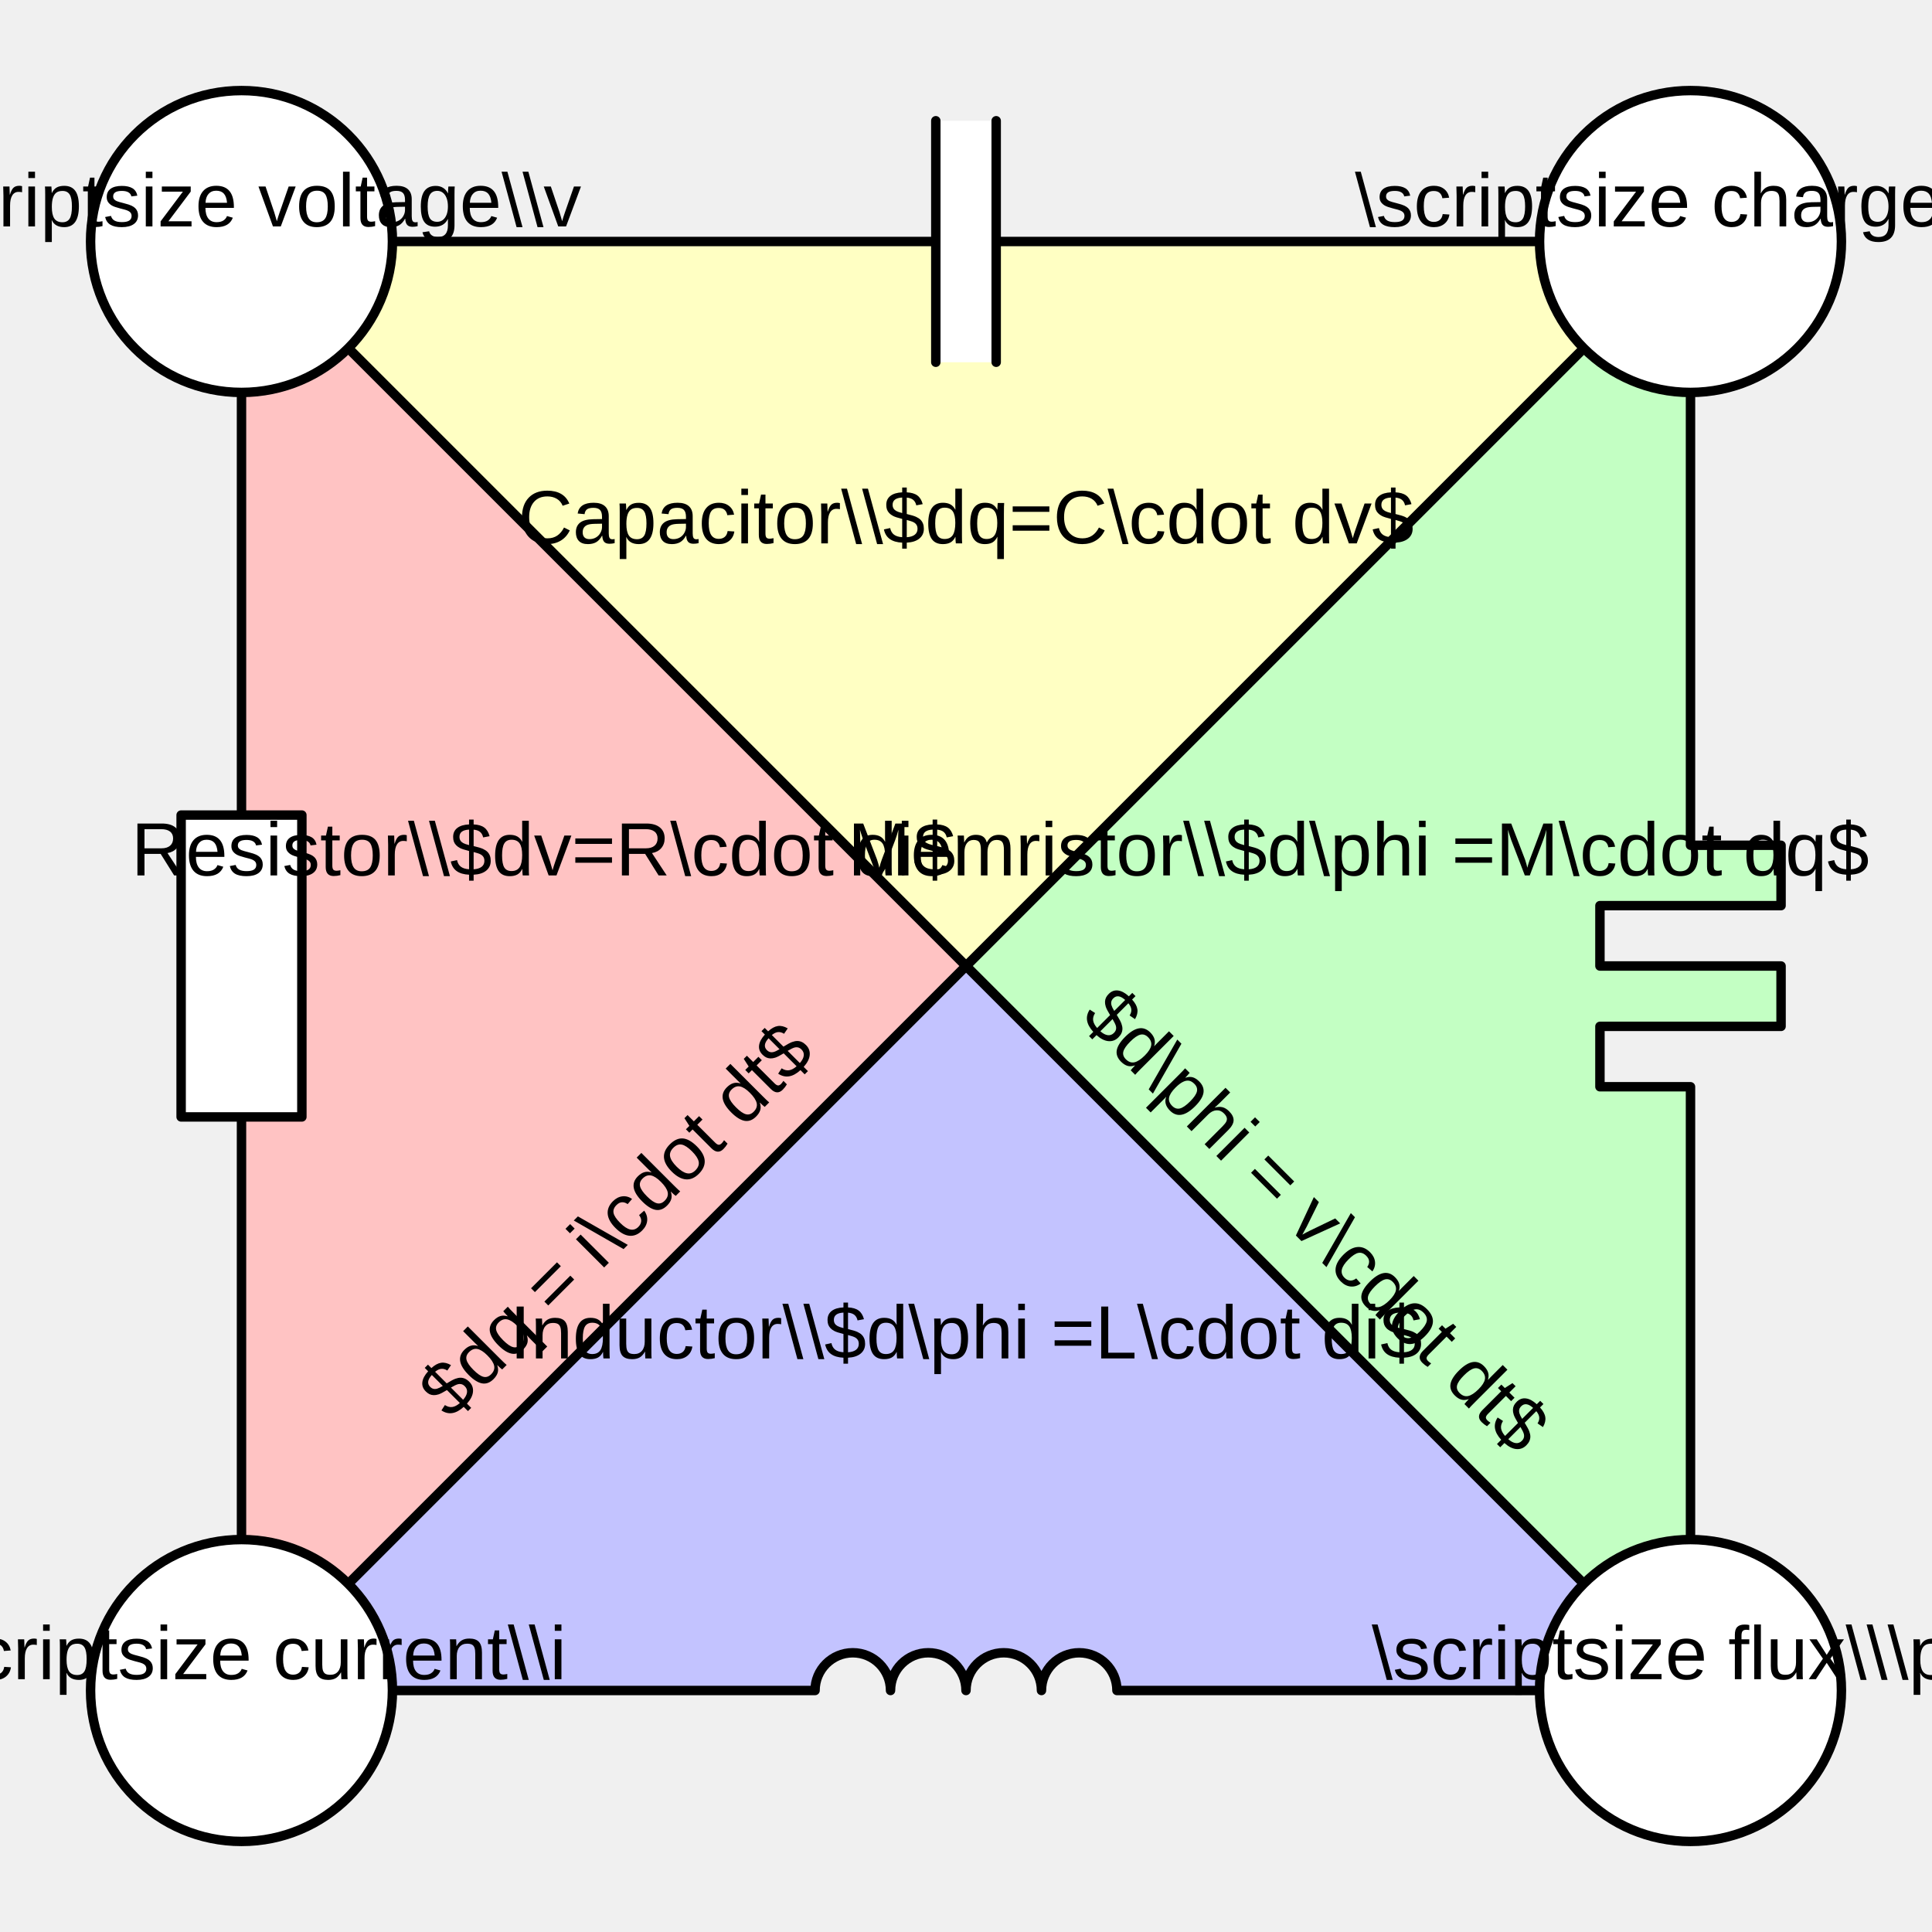
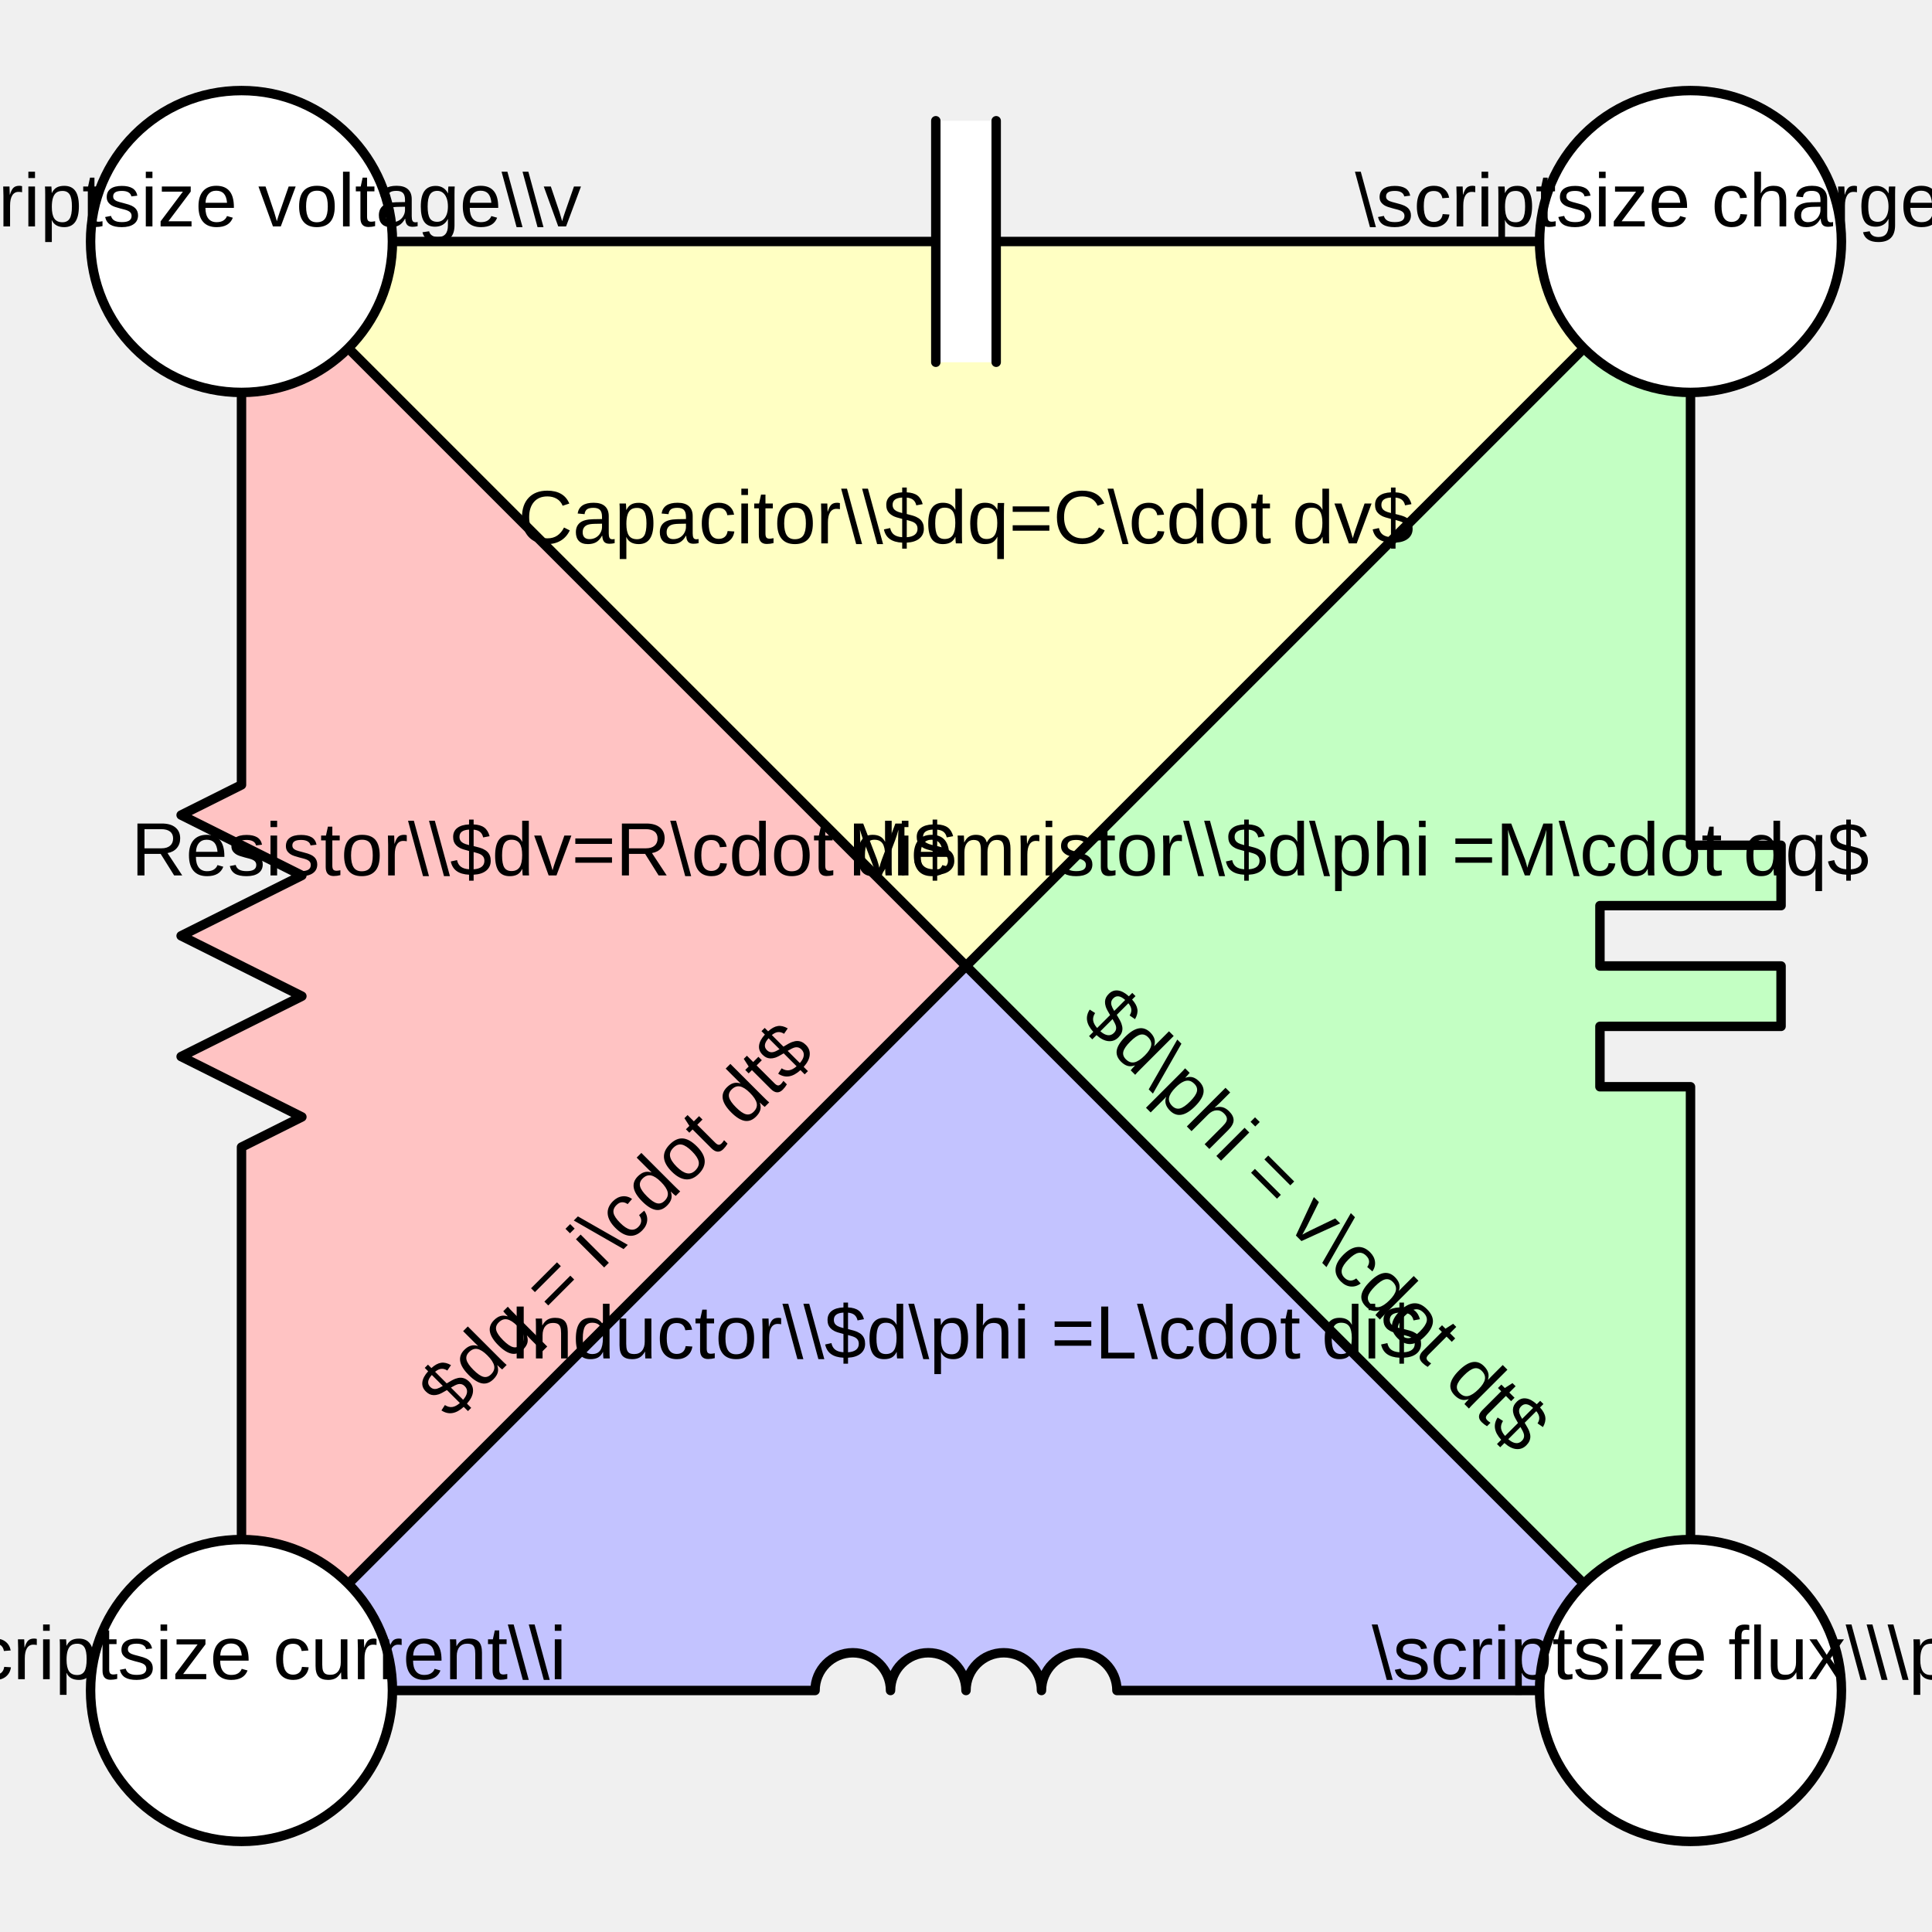
<svg xmlns="http://www.w3.org/2000/svg" width="1024" height="1024" version="1.1" id="svg6525">
  <defs id="defs6529" />
  <g stroke="#000" stroke-width="5" stroke-linecap="round" stroke-linejoin="round" id="g6449">
-     <path d="M512 512 896 128V448h48v32H848v32h96v32H848v32h48V896Z" fill="#C3FFC3" id="path6425" />
+     <path d="M 512,512 896,128 v 320 h 48 v 32 h -96 v 32 h 96 v 32 h -96 v 32 h 48 v 320 z" fill="#c3ffc3" id="path6425" style="display:inline" />
    <path d="M512 512 896 896H592a20 20 0 0 0-40 0 20 20 0 0 0-40 0 20 20 0 0 0-40 0 20 20 0 0 0-40 0H128Z" fill="#C3C3FF" id="path6427" />
    <path d="M512 512 128 128H896Z" fill="#FFFFC3" id="path6429" />
-     <path d="M512 512 128 896V128Z" fill="#FFC3C3" id="path6431" />
+     <path d="M 512,512 128,128 v 288 l -32,16 l 64,32 l -64,32 l 64,32 l -64,32 l 64,32 l -32,16 v 288 z" fill="#FFC3C3" id="path338" style="display:inline" />
    <g fill="#FFF" id="g6445">
      <circle cx="128" cy="128" r="80" id="circle6433" />
      <circle cx="896" cy="128" r="80" id="circle6435" />
      <circle cx="128" cy="896" r="80" id="circle6437" />
      <circle cx="896" cy="896" r="80" id="circle6439" />
-       <path d="M96 432h64V592H96Z" id="path6441" />
      <path d="M496 64V192h32V64" stroke="none" id="path6443" />
    </g>
    <path d="M496 64V192m32 0V64" fill="none" id="path6447" />
  </g>
-   <g font-family="Liberation Sans" font-size="40" text-anchor="middle" id="g6523">
+   <g font-family="'Liberation Sans'" font-size="40px" text-anchor="middle" id="g6523">
    <text x="950.35" y="-22.63" transform="rotate(45)" id="text6457" text-anchor="middle">$d\phi = v\cdot dt$</text>
    <text x="720" y="464" id="text6467">Memristor\\$d\phi =M\cdot dq$</text>
    <text x="512" y="720" id="text6477">Inductor\\$d\phi =L\cdot di$</text>
    <text x="512" y="288" id="text6487">Capacitor\\$dq=C\cdot dv$</text>
    <text x="-226.27" y="701.45" transform="rotate(-45)" id="text6495" text-anchor="middle">$dq = i\cdot dt$</text>
    <text x="288" y="464" id="text6505">Resistor\\$dv=R\cdot di$</text>
    <text x="128" y="120" id="text6509">\scriptsize voltage\\v</text>
    <text x="896" y="120" id="text6513">\scriptsize charge\\q</text>
    <text y="890" x="128" id="text6517">\scriptsize current\\i</text>
    <text x="896" y="890" id="text6521" text-align="center">\scriptsize flux\\\phi</text>
  </g>
</svg>
